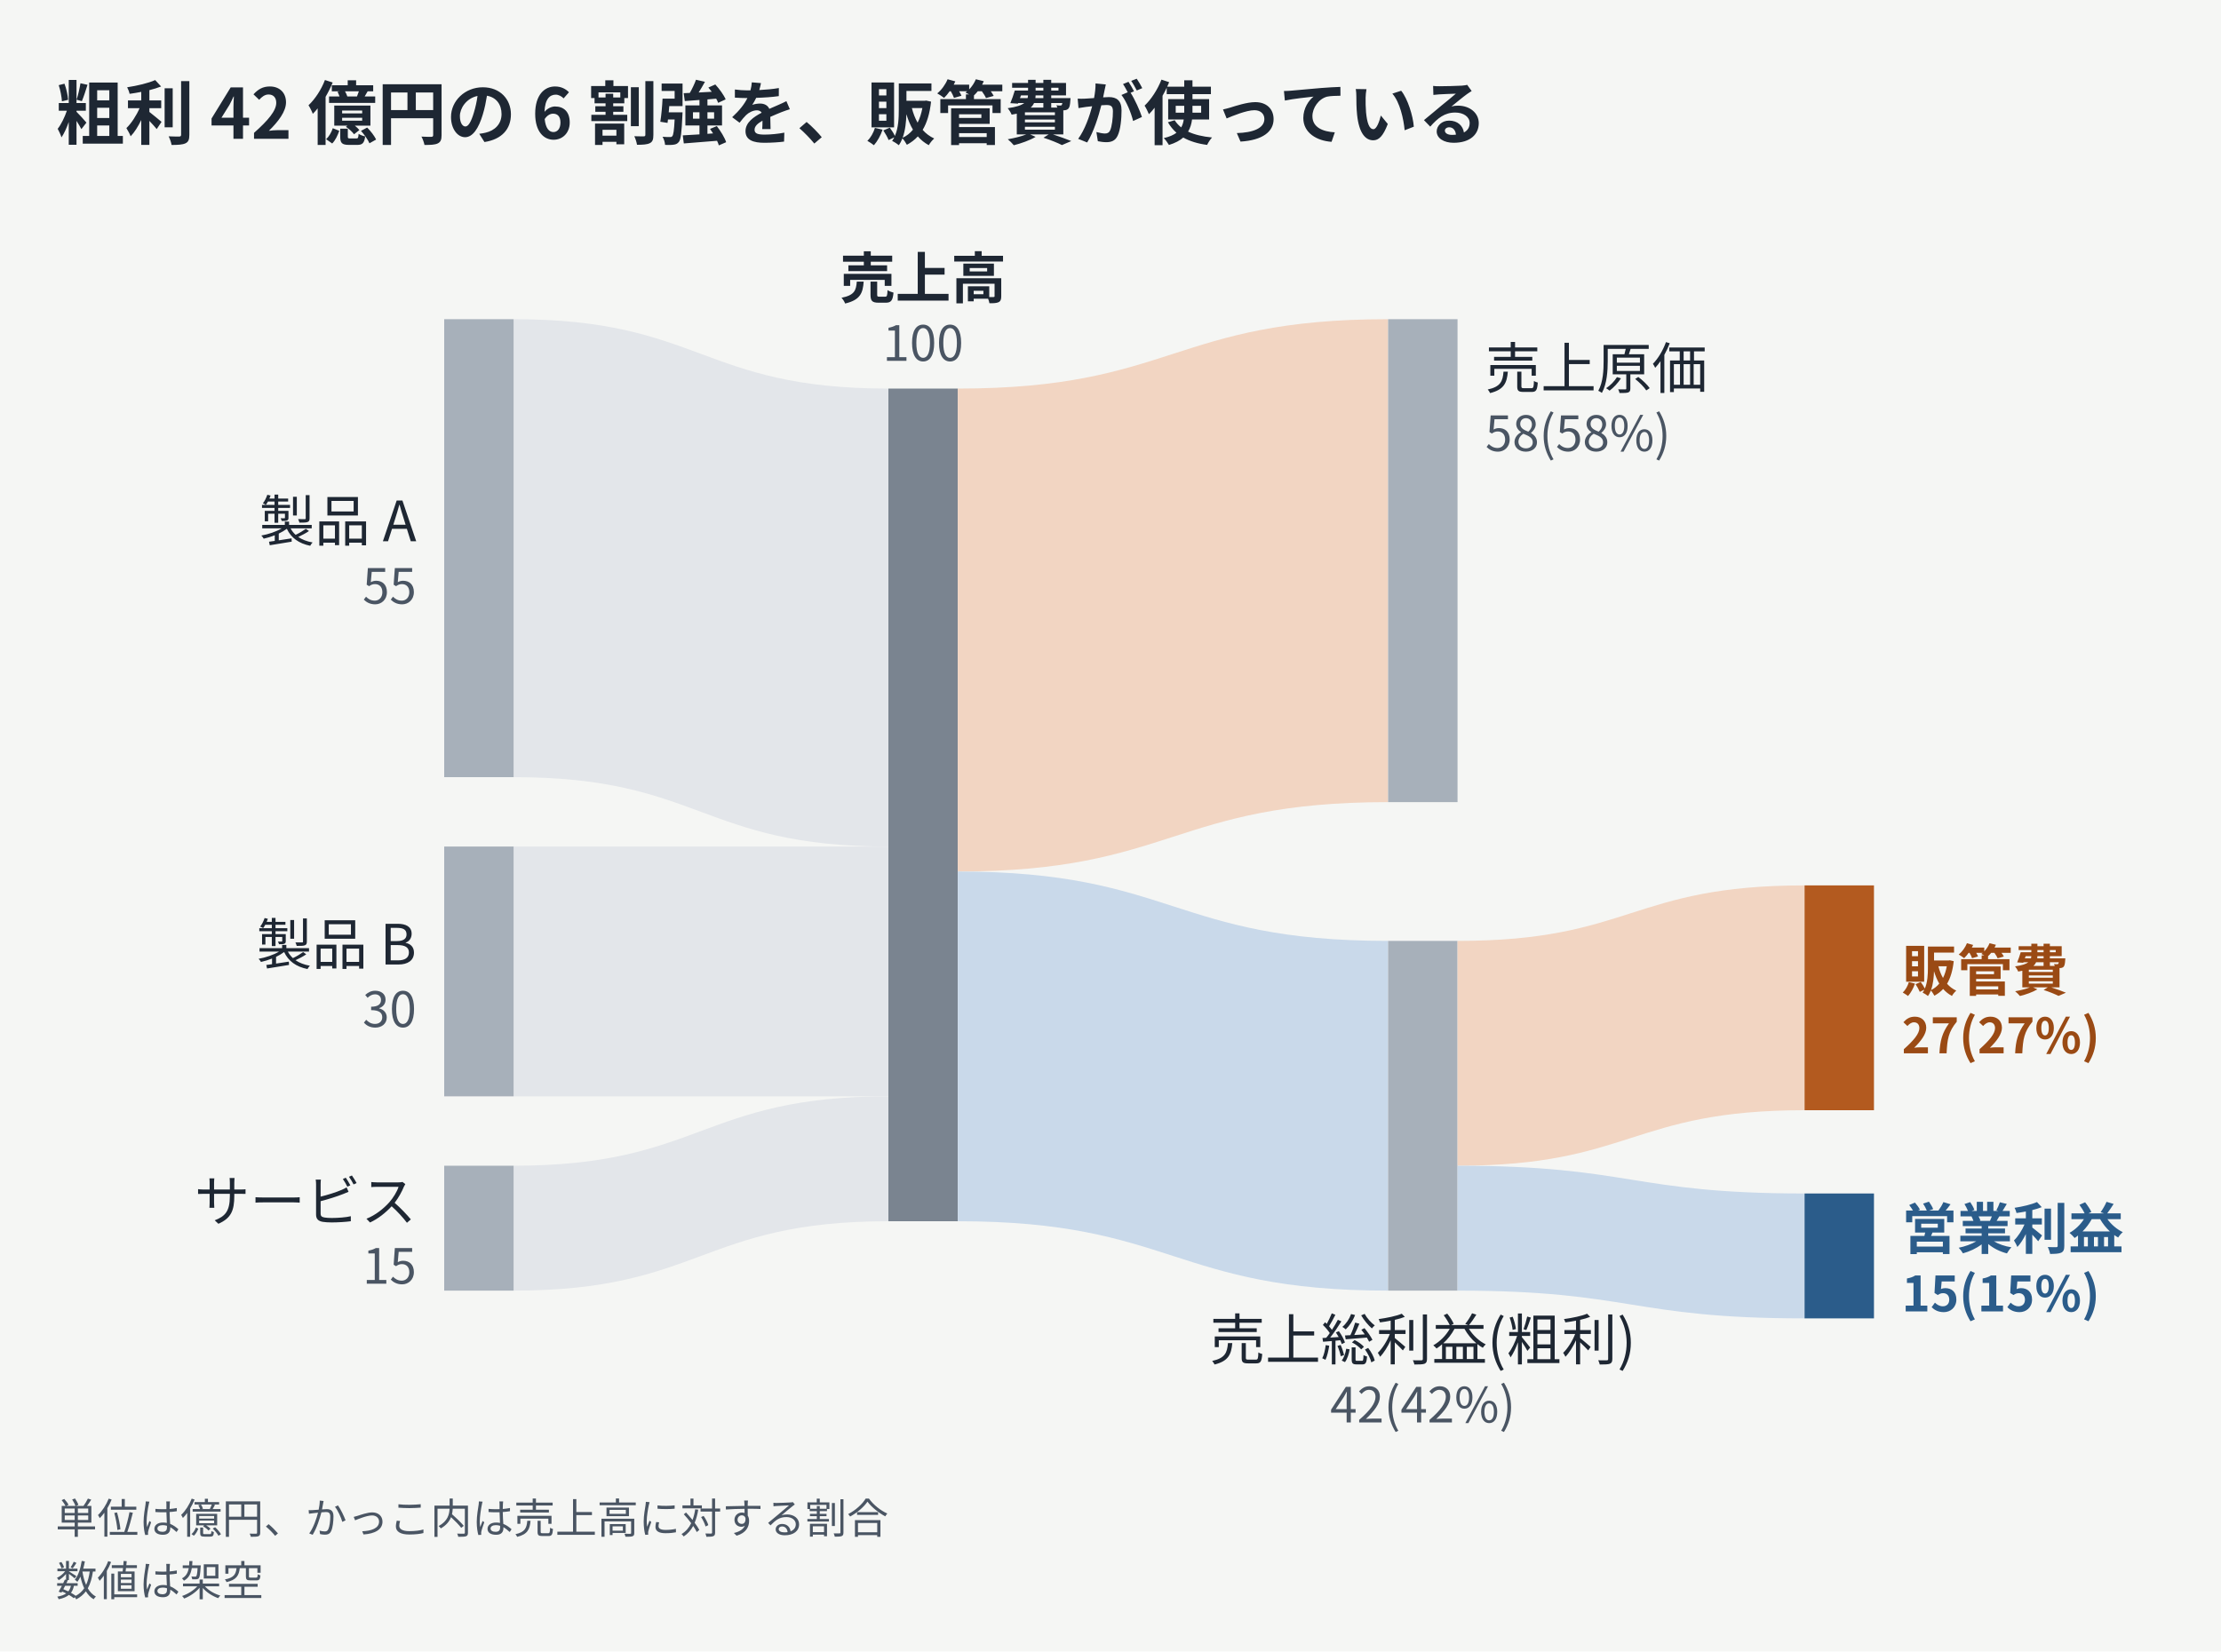
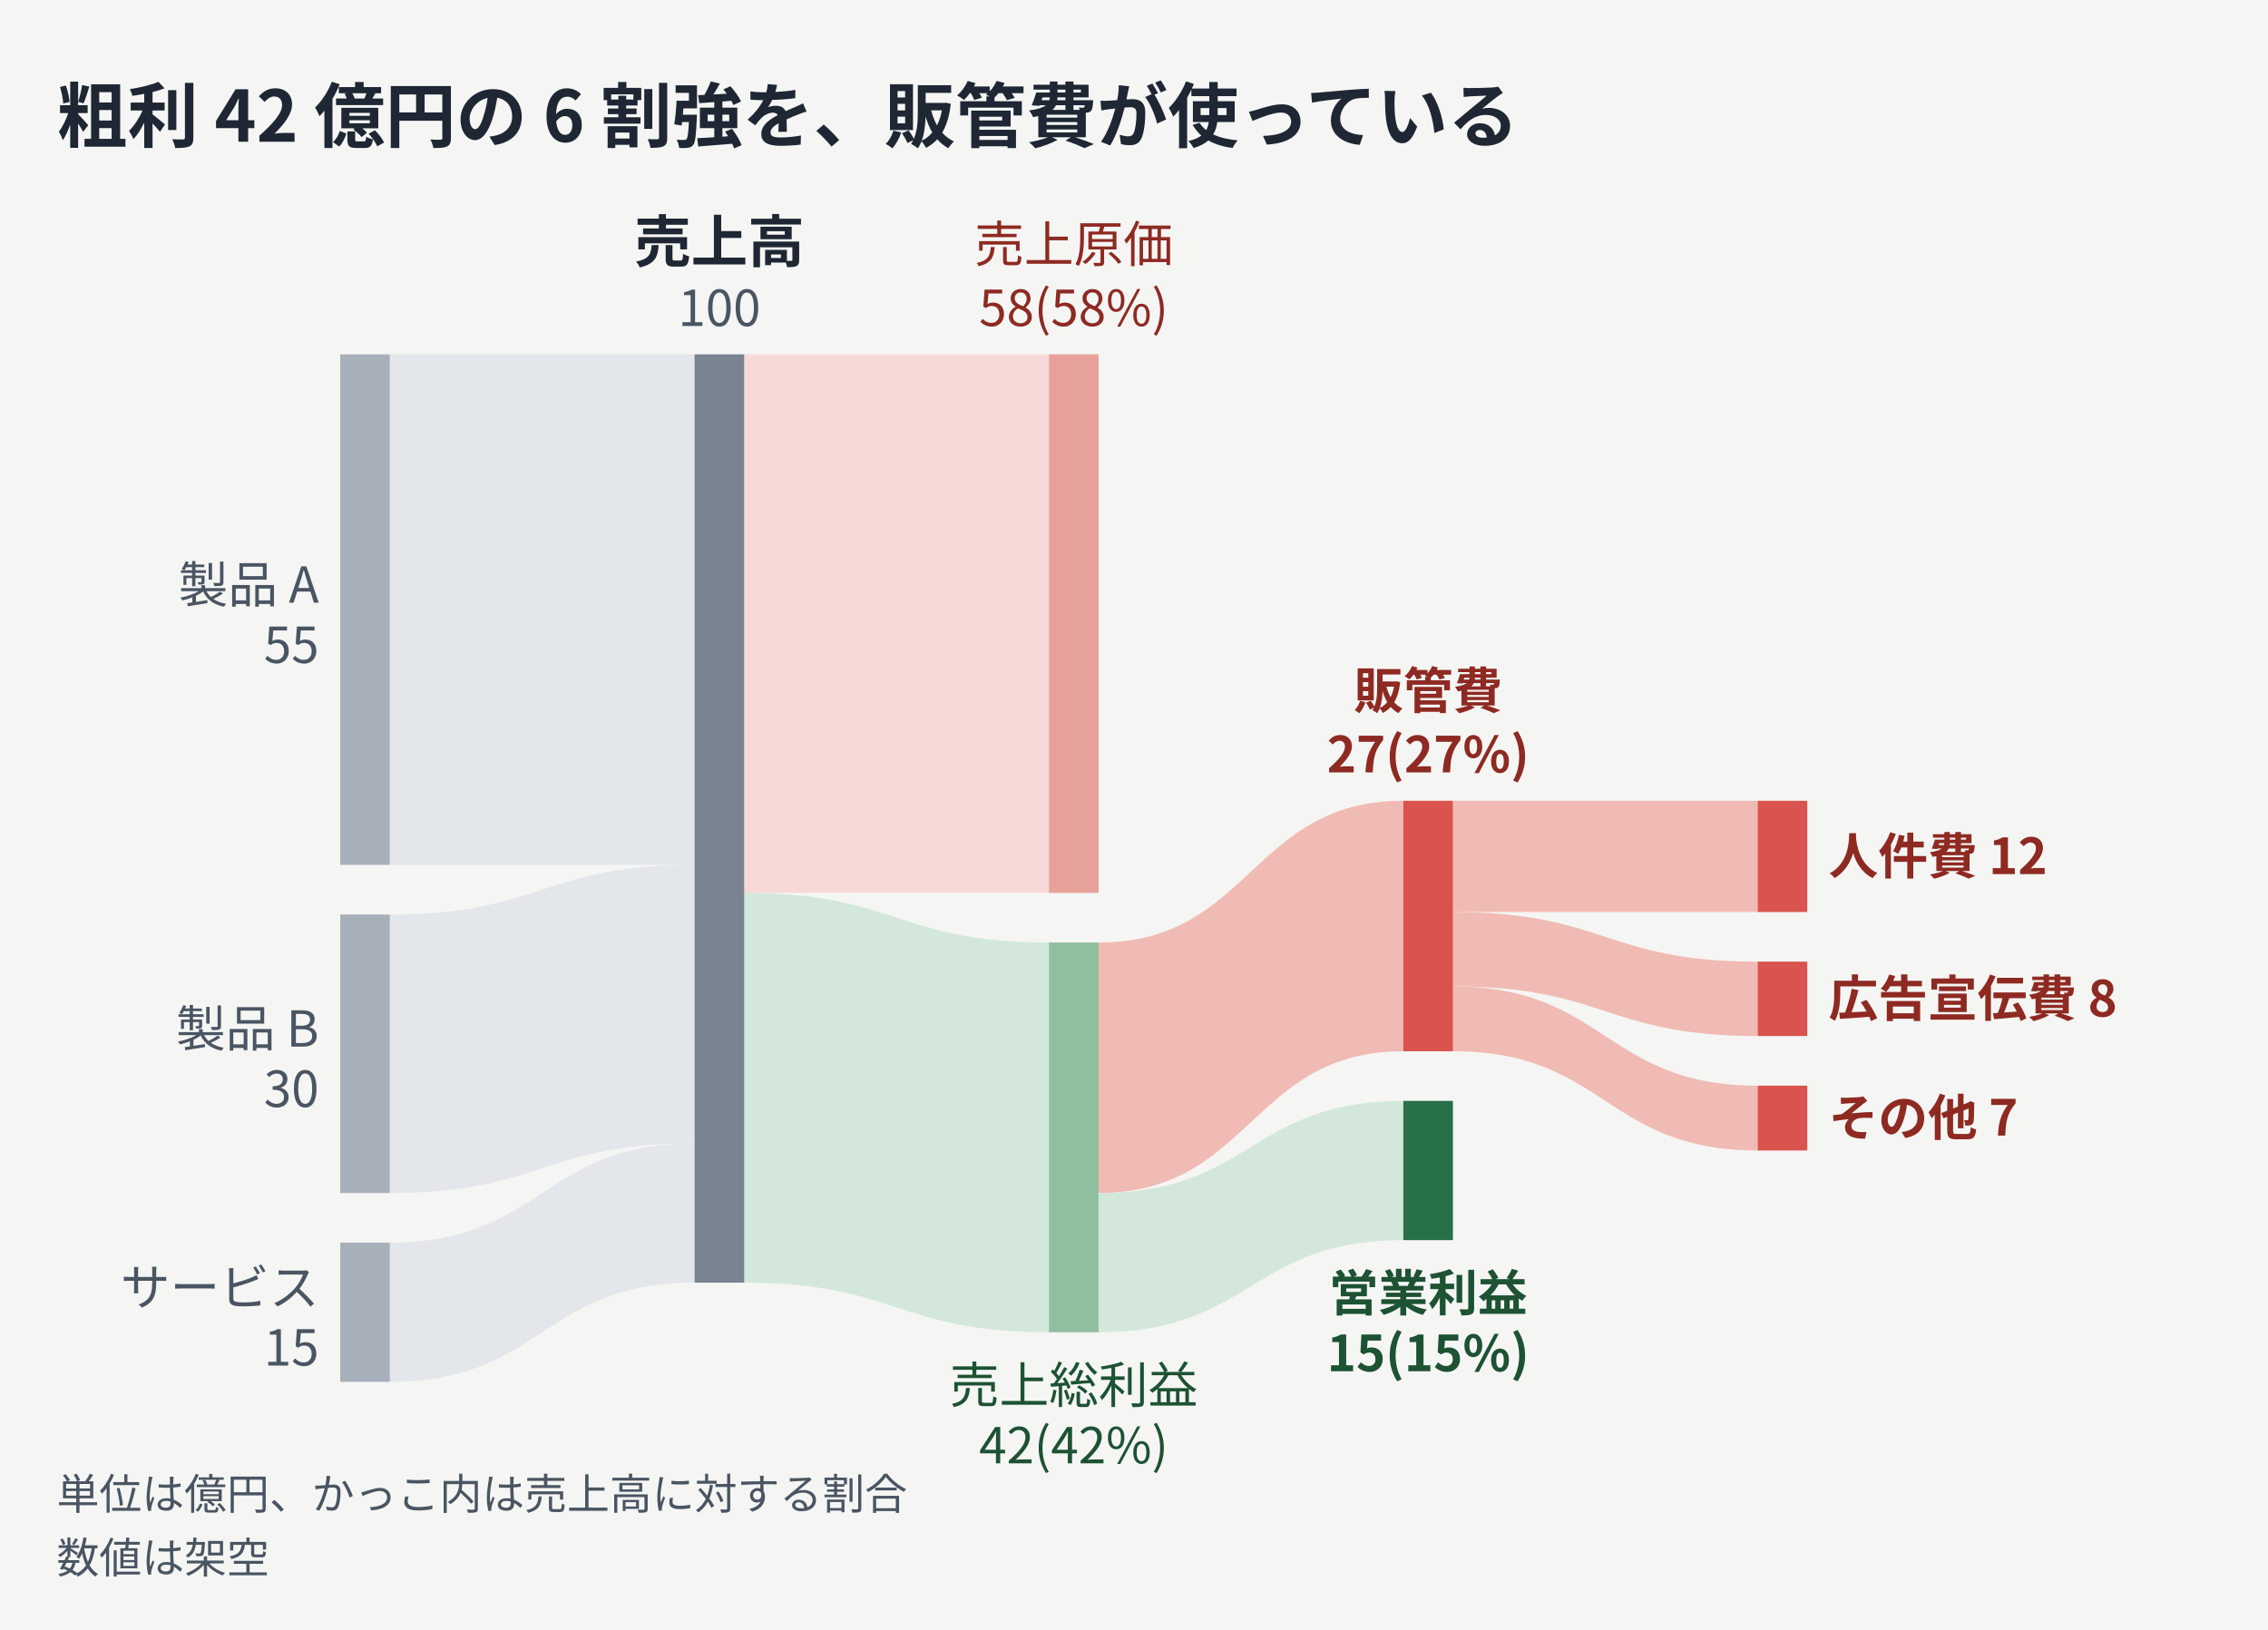
- <svg xmlns="http://www.w3.org/2000/svg" viewBox="0 0 640 476" width="640" height="476" font-family="'BIZ UDPGothic','Yu Gothic UI','Meiryo','Hiragino Sans','Noto Sans JP','Noto Sans CJK JP','IPAPGothic',sans-serif">
-   <rect x="0" y="0" width="640" height="476" fill="#f5f6f4" />
+ <svg xmlns="http://www.w3.org/2000/svg" viewBox="0 0 640 460" width="640" height="460" font-family="'BIZ UDPGothic','Yu Gothic UI','Meiryo','Hiragino Sans','Noto Sans JP','Noto Sans CJK JP','IPAPGothic',sans-serif">
+   <rect x="0" y="0" width="640" height="460" fill="#f5f6f4" />
  <style>
    .title { font-size: 20px; font-weight: 700; fill: #1e2733; }
    .h { font-size: 16px; font-weight: 700; fill: #1e2733; }
    .t { font-size: 16px; fill: #1e2733; }
    .s { font-size: 14px; fill: #4a5563; }
    .hp { font-size: 16px; font-weight: 700; fill: #2b5c8a; }
    .p { font-size: 14px; font-weight: 700; fill: #2b5c8a; }
    .o { font-size: 14px; font-weight: 700; fill: #9a4a14; }
    .src { font-size: 12px; fill: #4a5563; }
+     .g { font-size: 14px; fill: #1d5233; }
+     .gb { font-size: 14px; font-weight: 700; fill: #1d5233; }
+     .r { font-size: 14px; fill: #8e2a22; }
+     .rb { font-size: 14px; font-weight: 700; fill: #8e2a22; }
  </style>
  <text x="16" y="40" class="title">粗利 42 億円の 6 割強を、販管費が使っている</text>
-   <path d="M148,92.0 C202.0,92.0 202.0,112.0 256,112.0 V244.0 C202.0,244.0 202.0,224.0 148,224.0 Z" fill="#e3e6ea" />
-   <rect x="128" y="92.0" width="20" height="132.0" fill="#a7b0ba" />
-   <text x="120" y="156.0" class="t" text-anchor="end">製品 A</text>
-   <text x="120" y="174.0" class="s" text-anchor="end">55</text>
-   <path d="M148,244.0 C202.0,244.0 202.0,244.0 256,244.0 V316.0 C202.0,316.0 202.0,316.0 148,316.0 Z" fill="#e3e6ea" />
-   <rect x="128" y="244.0" width="20" height="72.0" fill="#a7b0ba" />
-   <text x="120" y="278.0" class="t" text-anchor="end">製品 B</text>
-   <text x="120" y="296.0" class="s" text-anchor="end">30</text>
-   <path d="M148,336.0 C202.0,336.0 202.0,316.0 256,316.0 V352.0 C202.0,352.0 202.0,372.0 148,372.0 Z" fill="#e3e6ea" />
-   <rect x="128" y="336.0" width="20" height="36.0" fill="#a7b0ba" />
-   <text x="120" y="352.0" class="t" text-anchor="end">サービス</text>
-   <text x="120" y="370.0" class="s" text-anchor="end">15</text>
-   <rect x="256" y="112.0" width="20" height="240.0" fill="#7a8490" />
-   <text x="266.0" y="86" class="h" text-anchor="middle">売上高</text>
-   <text x="266.0" y="104" class="s" text-anchor="middle">100</text>
-   <path d="M276,112.0 C338.0,112.0 338.0,92.0 400,92.0 V231.2 C338.0,231.2 338.0,251.2 276,251.2 Z" fill="#f2d5c2" />
-   <path d="M276,251.2 C338.0,251.2 338.0,271.2 400,271.2 V372.0 C338.0,372.0 338.0,352.0 276,352.0 Z" fill="#c9d9ea" />
-   <rect x="400" y="92.0" width="20" height="139.2" fill="#a7b0ba" />
-   <text x="428" y="112" class="t">売上原価</text>
-   <text x="428" y="130" class="s">58(58%)</text>
-   <rect x="400" y="271.2" width="20" height="100.8" fill="#a7b0ba" />
-   <text x="410.0" y="392.0" class="t" text-anchor="middle">売上総利益(粗利)</text>
-   <text x="410.0" y="410.0" class="s" text-anchor="middle">42(42%)</text>
-   <path d="M420,271.2 C470.0,271.2 470.0,255.2 520,255.2 V320.0 C470.0,320.0 470.0,336.0 420,336.0 Z" fill="#f2d5c2" />
-   <path d="M420,336.0 C470.0,336.0 470.0,344.0 520,344.0 V380.0 C470.0,380.0 470.0,372.0 420,372.0 Z" fill="#c9d9ea" />
-   <rect x="520" y="255.2" width="20" height="64.8" fill="#b35a1f" />
-   <text x="548" y="285.6" class="h" style="fill:#9a4a14">販管費</text>
-   <text x="548" y="303.6" class="o">27(27%)</text>
-   <rect x="520" y="344.0" width="20" height="36.0" fill="#2b5c8a" />
-   <text x="548" y="360.0" class="hp">営業利益</text>
-   <text x="548" y="378.0" class="p">15(15%)</text>
-   <text x="16" y="442" class="src">単位は億円、かっこ内は売上高に対する割合</text>
-   <text x="16" y="460" class="src">数値は架空</text>
+   <path d="M110.0,100.0 C153.0,100.0 153.0,100.0 196.0,100.0 V244.1 C153.0,244.1 153.0,244.1 110.0,244.1 Z" fill="#e3e6ea" />
+   <path d="M110.0,258.1 C153.0,258.1 153.0,244.1 196.0,244.1 V322.7 C153.0,322.7 153.0,336.7 110.0,336.7 Z" fill="#e3e6ea" />
+   <path d="M110.0,350.7 C153.0,350.7 153.0,322.7 196.0,322.7 V362.0 C153.0,362.0 153.0,390.0 110.0,390.0 Z" fill="#e3e6ea" />
+   <path d="M210.0,100.0 C253.0,100.0 253.0,100.0 296.0,100.0 V252.0 C253.0,252.0 253.0,252.0 210.0,252.0 Z" fill="#f6d9d6" />
+   <path d="M210.0,252.0 C253.0,252.0 253.0,266.0 296.0,266.0 V376.0 C253.0,376.0 253.0,362.0 210.0,362.0 Z" fill="#d3e8da" />
+   <path d="M310.0,266.0 C353.0,266.0 353.0,226.0 396.0,226.0 V296.7 C353.0,296.7 353.0,336.7 310.0,336.7 Z" fill="#f1bbb5" />
+   <path d="M310.0,336.7 C353.0,336.7 353.0,310.7 396.0,310.7 V350.0 C353.0,350.0 353.0,376.0 310.0,376.0 Z" fill="#d3e8da" />
+   <path d="M410.0,226.0 C453.0,226.0 453.0,226.0 496.0,226.0 V257.4 C453.0,257.4 453.0,257.4 410.0,257.4 Z" fill="#f1bbb5" />
+   <path d="M410.0,257.4 C453.0,257.4 453.0,271.4 496.0,271.4 V292.4 C453.0,292.4 453.0,278.4 410.0,278.4 Z" fill="#f1bbb5" />
+   <path d="M410.0,278.4 C453.0,278.4 453.0,306.4 496.0,306.4 V324.7 C453.0,324.7 453.0,296.7 410.0,296.7 Z" fill="#f1bbb5" />
+   <rect x="96" y="100.0" width="14" height="144.1" fill="#a7b0ba" />
+   <rect x="96" y="258.1" width="14" height="78.6" fill="#a7b0ba" />
+   <rect x="96" y="350.7" width="14" height="39.3" fill="#a7b0ba" />
+   <rect x="196" y="100.0" width="14" height="262.0" fill="#7a8490" />
+   <rect x="296" y="100.0" width="14" height="152.0" fill="#e7a19b" />
+   <rect x="296" y="266.0" width="14" height="110.0" fill="#8fbf9f" />
+   <rect x="396" y="226.0" width="14" height="70.7" fill="#d9534f" />
+   <rect x="396" y="310.7" width="14" height="39.3" fill="#287048" />
+   <rect x="496" y="226.0" width="14" height="31.4" fill="#d9534f" />
+   <rect x="496" y="271.4" width="14" height="21.0" fill="#d9534f" />
+   <rect x="496" y="306.4" width="14" height="18.3" fill="#d9534f" />
+   <text x="90" y="170.1" class="s" text-anchor="end">製品 A</text>
+   <text x="90" y="187.1" class="s" text-anchor="end">55</text>
+   <text x="90" y="295.4" class="s" text-anchor="end">製品 B</text>
+   <text x="90" y="312.4" class="s" text-anchor="end">30</text>
+   <text x="90" y="368.4" class="s" text-anchor="end">サービス</text>
+   <text x="90" y="385.4" class="s" text-anchor="end">15</text>
+   <text x="203.0" y="74.0" class="h" text-anchor="middle">売上高</text>
+   <text x="203.0" y="92.0" class="s" text-anchor="middle">100</text>
+   <text x="303.0" y="74.0" class="r" text-anchor="middle">売上原価</text>
+   <text x="303.0" y="92.0" class="r" text-anchor="middle">58(58%)</text>
+   <text x="303.0" y="396.0" class="g" text-anchor="middle">売上総利益</text>
+   <text x="303.0" y="413.0" class="g" text-anchor="middle">42(42%)</text>
+   <text x="403.0" y="200.0" class="rb" text-anchor="middle">販管費</text>
+   <text x="403.0" y="218.0" class="rb" text-anchor="middle">27(27%)</text>
+   <text x="403.0" y="370.0" class="gb" text-anchor="middle">営業利益</text>
+   <text x="403.0" y="387.0" class="gb" text-anchor="middle">15(15%)</text>
+   <text x="516" y="246.7" class="rb">人件費 12</text>
+   <text x="516" y="286.9" class="rb">広告宣伝費 8</text>
+   <text x="516" y="320.5" class="rb">その他 7</text>
+   <text x="16" y="426" class="src">単位は億円、かっこ内は売上高に対する割合</text>
+   <text x="16" y="444" class="src">数値は架空</text>
</svg>
